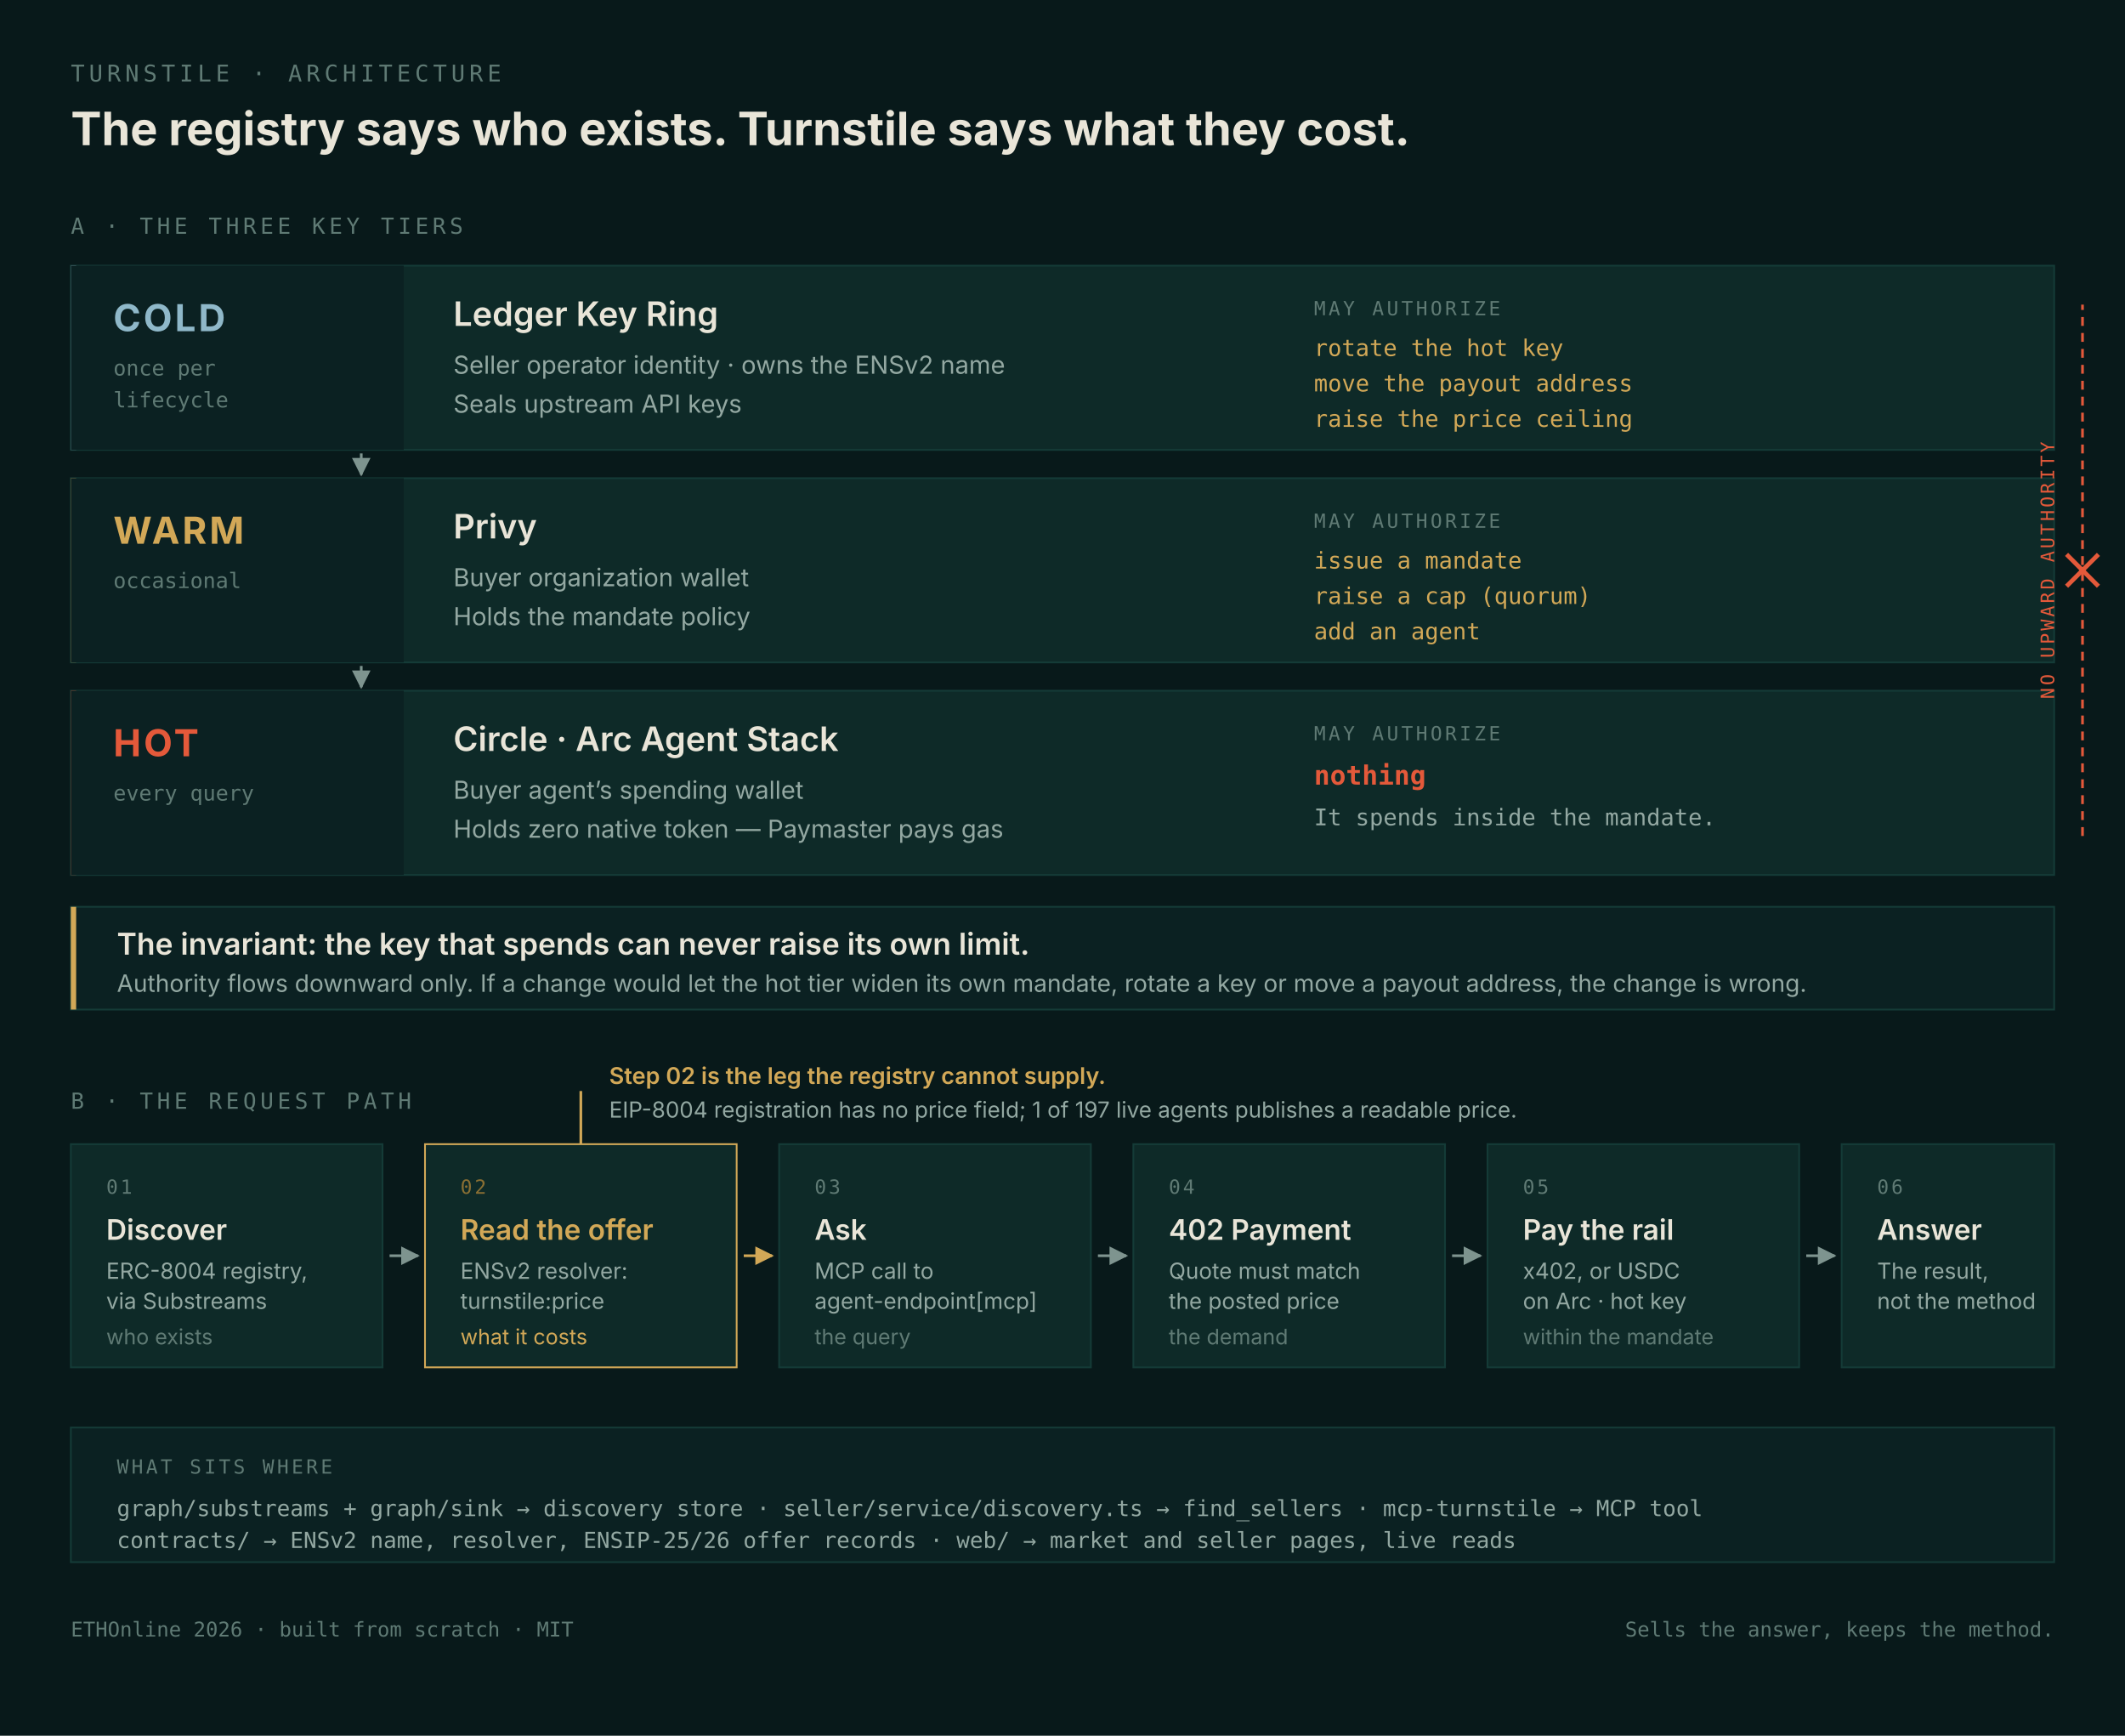
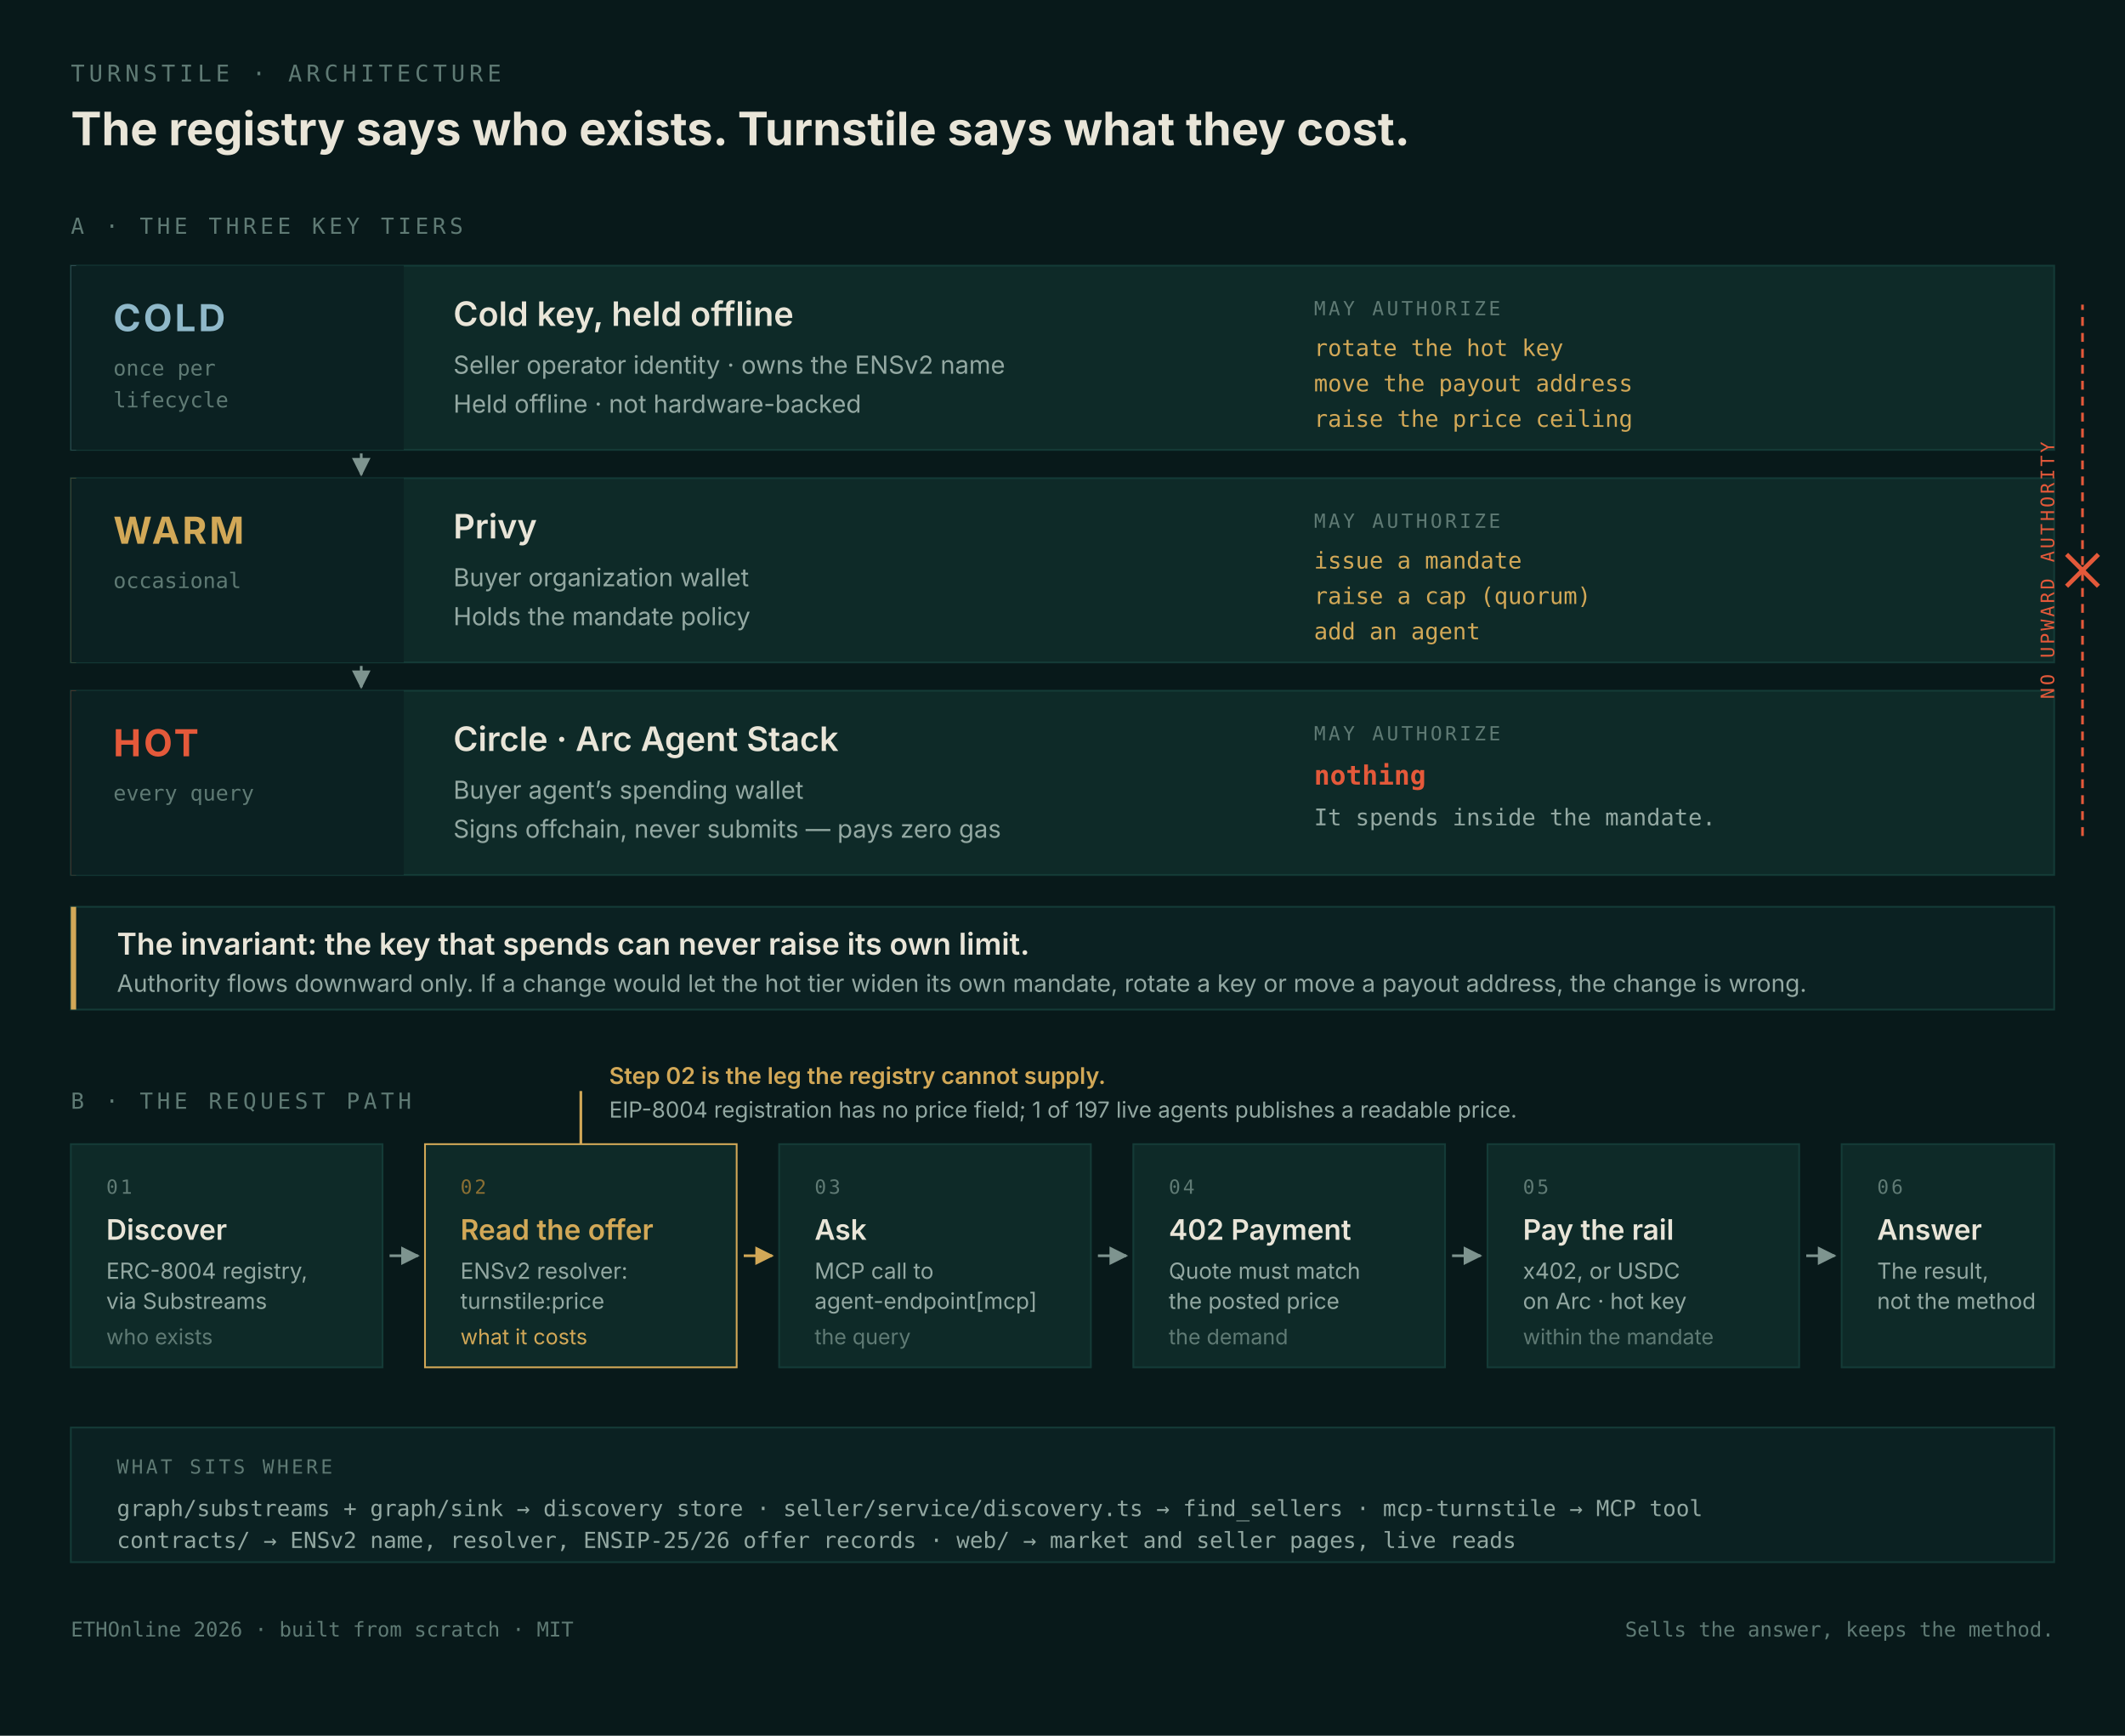
<svg xmlns="http://www.w3.org/2000/svg" viewBox="0 0 1200 980" width="1200" height="980" font-family="Inter, Helvetica Neue, Helvetica, Arial, sans-serif">
  <defs>
    <marker id="arrow" viewBox="0 0 10 10" refX="9" refY="5" markerWidth="7" markerHeight="7" orient="auto-start-reverse">
      <path d="M 0 0 L 10 5 L 0 10 z" fill="#7E948F" />
    </marker>
    <marker id="arrow-brass" viewBox="0 0 10 10" refX="9" refY="5" markerWidth="7" markerHeight="7" orient="auto-start-reverse">
      <path d="M 0 0 L 10 5 L 0 10 z" fill="#D2A857" />
    </marker>
  </defs>
  <rect width="1200" height="980" fill="#08191A" />
  <g font-family="ui-monospace, SFMono-Regular, Menlo, Consolas, monospace">
    <text x="40" y="46" fill="#5F7A74" font-size="13" letter-spacing="2.4">TURNSTILE · ARCHITECTURE</text>
  </g>
  <text x="40" y="82" fill="#E9E5D8" font-size="26" font-weight="700">The registry says who exists. Turnstile says what they cost.</text>
  <g font-family="ui-monospace, SFMono-Regular, Menlo, Consolas, monospace">
    <text x="40" y="132" fill="#5F7A74" font-size="12.5" letter-spacing="2.2">A · THE THREE KEY TIERS</text>
  </g>
  <g>
    <rect x="40" y="150" width="1120" height="104" fill="#0E2A28" stroke="#143B37" />
    <rect x="40" y="150" width="3" height="104" fill="#8FB8C9" />
    <rect x="40" y="150" width="188" height="104" fill="#0B2122" />
    <text x="64" y="187" fill="#8FB8C9" font-size="21" font-weight="700" letter-spacing="1.5">COLD</text>
    <g font-family="ui-monospace, SFMono-Regular, Menlo, Consolas, monospace">
      <text x="64" y="212" fill="#5F7A74" font-size="12">once per</text>
      <text x="64" y="230" fill="#5F7A74" font-size="12">lifecycle</text>
    </g>
-     <text x="256" y="184" fill="#E9E5D8" font-size="19" font-weight="600">Ledger Key Ring</text>
+     <text x="256" y="184" fill="#E9E5D8" font-size="19" font-weight="600">Cold key, held offline</text>
    <text x="256" y="211" fill="#93A8A2" font-size="14">Seller operator identity · owns the ENSv2 name</text>
-     <text x="256" y="233" fill="#93A8A2" font-size="14">Seals upstream API keys</text>
+     <text x="256" y="233" fill="#93A8A2" font-size="14">Held offline · not hardware-backed</text>
    <g font-family="ui-monospace, SFMono-Regular, Menlo, Consolas, monospace">
      <text x="742" y="178" fill="#5F7A74" font-size="11" letter-spacing="1.6">MAY AUTHORIZE</text>
      <text x="742" y="201" fill="#D2A857" font-size="13">rotate the hot key</text>
      <text x="742" y="221" fill="#D2A857" font-size="13">move the payout address</text>
      <text x="742" y="241" fill="#D2A857" font-size="13">raise the price ceiling</text>
    </g>
  </g>
  <g>
    <rect x="40" y="270" width="1120" height="104" fill="#0E2A28" stroke="#143B37" />
    <rect x="40" y="270" width="3" height="104" fill="#D2A857" />
    <rect x="40" y="270" width="188" height="104" fill="#0B2122" />
    <text x="64" y="307" fill="#D2A857" font-size="21" font-weight="700" letter-spacing="1.5">WARM</text>
    <g font-family="ui-monospace, SFMono-Regular, Menlo, Consolas, monospace">
      <text x="64" y="332" fill="#5F7A74" font-size="12">occasional</text>
    </g>
    <text x="256" y="304" fill="#E9E5D8" font-size="19" font-weight="600">Privy</text>
    <text x="256" y="331" fill="#93A8A2" font-size="14">Buyer organization wallet</text>
    <text x="256" y="353" fill="#93A8A2" font-size="14">Holds the mandate policy</text>
    <g font-family="ui-monospace, SFMono-Regular, Menlo, Consolas, monospace">
      <text x="742" y="298" fill="#5F7A74" font-size="11" letter-spacing="1.6">MAY AUTHORIZE</text>
      <text x="742" y="321" fill="#D2A857" font-size="13">issue a mandate</text>
      <text x="742" y="341" fill="#D2A857" font-size="13">raise a cap (quorum)</text>
      <text x="742" y="361" fill="#D2A857" font-size="13">add an agent</text>
    </g>
  </g>
  <g>
    <rect x="40" y="390" width="1120" height="104" fill="#0E2A28" stroke="#143B37" />
    <rect x="40" y="390" width="3" height="104" fill="#E4593A" />
    <rect x="40" y="390" width="188" height="104" fill="#0B2122" />
    <text x="64" y="427" fill="#E4593A" font-size="21" font-weight="700" letter-spacing="1.5">HOT</text>
    <g font-family="ui-monospace, SFMono-Regular, Menlo, Consolas, monospace">
      <text x="64" y="452" fill="#5F7A74" font-size="12">every query</text>
    </g>
    <text x="256" y="424" fill="#E9E5D8" font-size="19" font-weight="600">Circle · Arc Agent Stack</text>
    <text x="256" y="451" fill="#93A8A2" font-size="14">Buyer agent’s spending wallet</text>
-     <text x="256" y="473" fill="#93A8A2" font-size="14">Holds zero native token — Paymaster pays gas</text>
+     <text x="256" y="473" fill="#93A8A2" font-size="14">Signs offchain, never submits — pays zero gas</text>
    <g font-family="ui-monospace, SFMono-Regular, Menlo, Consolas, monospace">
      <text x="742" y="418" fill="#5F7A74" font-size="11" letter-spacing="1.6">MAY AUTHORIZE</text>
      <text x="742" y="443" fill="#E4593A" font-size="15" font-weight="600">nothing</text>
      <text x="742" y="466" fill="#93A8A2" font-size="13">It spends inside the mandate.</text>
    </g>
  </g>
  <g>
    <line x1="204" y1="256" x2="204" y2="268" stroke="#7E948F" stroke-width="1.5" marker-end="url(#arrow)" />
    <line x1="204" y1="376" x2="204" y2="388" stroke="#7E948F" stroke-width="1.5" marker-end="url(#arrow)" />
    <g transform="translate(1176 322)">
      <line x1="0" y1="150" x2="0" y2="-150" stroke="#E4593A" stroke-width="1.5" stroke-dasharray="5 4" />
      <line x1="-9" y1="9" x2="9" y2="-9" stroke="#E4593A" stroke-width="2.5" />
      <line x1="-9" y1="-9" x2="9" y2="9" stroke="#E4593A" stroke-width="2.5" />
      <text transform="rotate(-90)" x="0" y="-16" fill="#E4593A" font-size="10.5" text-anchor="middle" font-family="ui-monospace, SFMono-Regular, Menlo, Consolas, monospace" letter-spacing="1.4">NO UPWARD AUTHORITY</text>
    </g>
  </g>
  <g>
    <rect x="40" y="512" width="1120" height="58" fill="#0B2122" stroke="#143B37" />
    <rect x="40" y="512" width="3" height="58" fill="#D2A857" />
    <text x="66" y="539" fill="#E9E5D8" font-size="17" font-weight="600">The invariant: the key that spends can never raise its own limit.</text>
    <text x="66" y="560" fill="#93A8A2" font-size="13.5">Authority flows downward only. If a change would let the hot tier widen its own mandate, rotate a key or move a payout address, the change is wrong.</text>
  </g>
  <g font-family="ui-monospace, SFMono-Regular, Menlo, Consolas, monospace">
    <text x="40" y="626" fill="#5F7A74" font-size="12.5" letter-spacing="2.2">B · THE REQUEST PATH</text>
  </g>
  <g>
    <rect x="40" y="646" width="176" height="126" fill="#0E2A28" stroke="#143B37" />
    <g font-family="ui-monospace, SFMono-Regular, Menlo, Consolas, monospace">
      <text x="60" y="674" fill="#5F7A74" font-size="11" letter-spacing="1.4">01</text>
    </g>
    <text x="60" y="700" fill="#E9E5D8" font-size="16" font-weight="600">Discover</text>
    <text x="60" y="722" fill="#93A8A2" font-size="12.5">ERC-8004 registry,</text>
    <text x="60" y="739" fill="#93A8A2" font-size="12.5">via Substreams</text>
    <text x="60" y="759" fill="#5F7A74" font-size="12">who exists</text>
    <rect x="240" y="646" width="176" height="126" fill="#0E2A28" stroke="#D2A857" />
    <g font-family="ui-monospace, SFMono-Regular, Menlo, Consolas, monospace">
      <text x="260" y="674" fill="#8A6F33" font-size="11" letter-spacing="1.4">02</text>
    </g>
    <text x="260" y="700" fill="#D2A857" font-size="16" font-weight="600">Read the offer</text>
    <text x="260" y="722" fill="#93A8A2" font-size="12.5">ENSv2 resolver:</text>
    <text x="260" y="739" fill="#93A8A2" font-size="12.5">turnstile:price</text>
    <text x="260" y="759" fill="#D2A857" font-size="12">what it costs</text>
    <rect x="440" y="646" width="176" height="126" fill="#0E2A28" stroke="#143B37" />
    <g font-family="ui-monospace, SFMono-Regular, Menlo, Consolas, monospace">
      <text x="460" y="674" fill="#5F7A74" font-size="11" letter-spacing="1.4">03</text>
    </g>
    <text x="460" y="700" fill="#E9E5D8" font-size="16" font-weight="600">Ask</text>
    <text x="460" y="722" fill="#93A8A2" font-size="12.5">MCP call to</text>
    <text x="460" y="739" fill="#93A8A2" font-size="12.5">agent-endpoint[mcp]</text>
    <text x="460" y="759" fill="#5F7A74" font-size="12">the query</text>
    <rect x="640" y="646" width="176" height="126" fill="#0E2A28" stroke="#143B37" />
    <g font-family="ui-monospace, SFMono-Regular, Menlo, Consolas, monospace">
      <text x="660" y="674" fill="#5F7A74" font-size="11" letter-spacing="1.4">04</text>
    </g>
    <text x="660" y="700" fill="#E9E5D8" font-size="16" font-weight="600">402 Payment</text>
    <text x="660" y="722" fill="#93A8A2" font-size="12.5">Quote must match</text>
    <text x="660" y="739" fill="#93A8A2" font-size="12.5">the posted price</text>
    <text x="660" y="759" fill="#5F7A74" font-size="12">the demand</text>
    <rect x="840" y="646" width="176" height="126" fill="#0E2A28" stroke="#143B37" />
    <g font-family="ui-monospace, SFMono-Regular, Menlo, Consolas, monospace">
      <text x="860" y="674" fill="#5F7A74" font-size="11" letter-spacing="1.4">05</text>
    </g>
    <text x="860" y="700" fill="#E9E5D8" font-size="16" font-weight="600">Pay the rail</text>
    <text x="860" y="722" fill="#93A8A2" font-size="12.5">x402, or USDC</text>
    <text x="860" y="739" fill="#93A8A2" font-size="12.5">on Arc · hot key</text>
    <text x="860" y="759" fill="#5F7A74" font-size="12">within the mandate</text>
    <rect x="1040" y="646" width="120" height="126" fill="#0E2A28" stroke="#143B37" />
    <g font-family="ui-monospace, SFMono-Regular, Menlo, Consolas, monospace">
      <text x="1060" y="674" fill="#5F7A74" font-size="11" letter-spacing="1.4">06</text>
    </g>
    <text x="1060" y="700" fill="#E9E5D8" font-size="16" font-weight="600">Answer</text>
    <text x="1060" y="722" fill="#93A8A2" font-size="12.5">The result,</text>
    <text x="1060" y="739" fill="#93A8A2" font-size="12.5">not the method</text>
    <line x1="220" y1="709" x2="236" y2="709" stroke="#7E948F" stroke-width="1.5" marker-end="url(#arrow)" />
    <line x1="420" y1="709" x2="436" y2="709" stroke="#D2A857" stroke-width="1.5" marker-end="url(#arrow-brass)" />
    <line x1="620" y1="709" x2="636" y2="709" stroke="#7E948F" stroke-width="1.5" marker-end="url(#arrow)" />
    <line x1="820" y1="709" x2="836" y2="709" stroke="#7E948F" stroke-width="1.5" marker-end="url(#arrow)" />
    <line x1="1020" y1="709" x2="1036" y2="709" stroke="#7E948F" stroke-width="1.5" marker-end="url(#arrow)" />
  </g>
  <g>
    <path d="M 328 646 L 328 616 L 328 616" stroke="#D2A857" stroke-width="1.5" fill="none" />
    <text x="344" y="612" fill="#D2A857" font-size="13" font-weight="600">Step 02 is the leg the registry cannot supply.</text>
    <text x="344" y="631" fill="#93A8A2" font-size="12.5">EIP-8004 registration has no price field; 1 of 197 live agents publishes a readable price.</text>
  </g>
  <g>
    <rect x="40" y="806" width="1120" height="76" fill="#0B2122" stroke="#143B37" />
    <g font-family="ui-monospace, SFMono-Regular, Menlo, Consolas, monospace">
      <text x="66" y="832" fill="#5F7A74" font-size="11" letter-spacing="1.6">WHAT SITS WHERE</text>
      <text x="66" y="856" fill="#93A8A2" font-size="12.5">graph/substreams + graph/sink → discovery store   ·   seller/service/discovery.ts → find_sellers   ·   mcp-turnstile → MCP tool</text>
      <text x="66" y="874" fill="#93A8A2" font-size="12.5">contracts/ → ENSv2 name, resolver, ENSIP-25/26 offer records   ·   web/ → market and seller pages, live reads</text>
    </g>
  </g>
  <g font-family="ui-monospace, SFMono-Regular, Menlo, Consolas, monospace">
    <text x="40" y="924" fill="#5F7A74" font-size="11.5">ETHOnline 2026 · built from scratch · MIT</text>
    <text x="1160" y="924" fill="#5F7A74" font-size="11.5" text-anchor="end">Sells the answer, keeps the method.</text>
  </g>
</svg>
